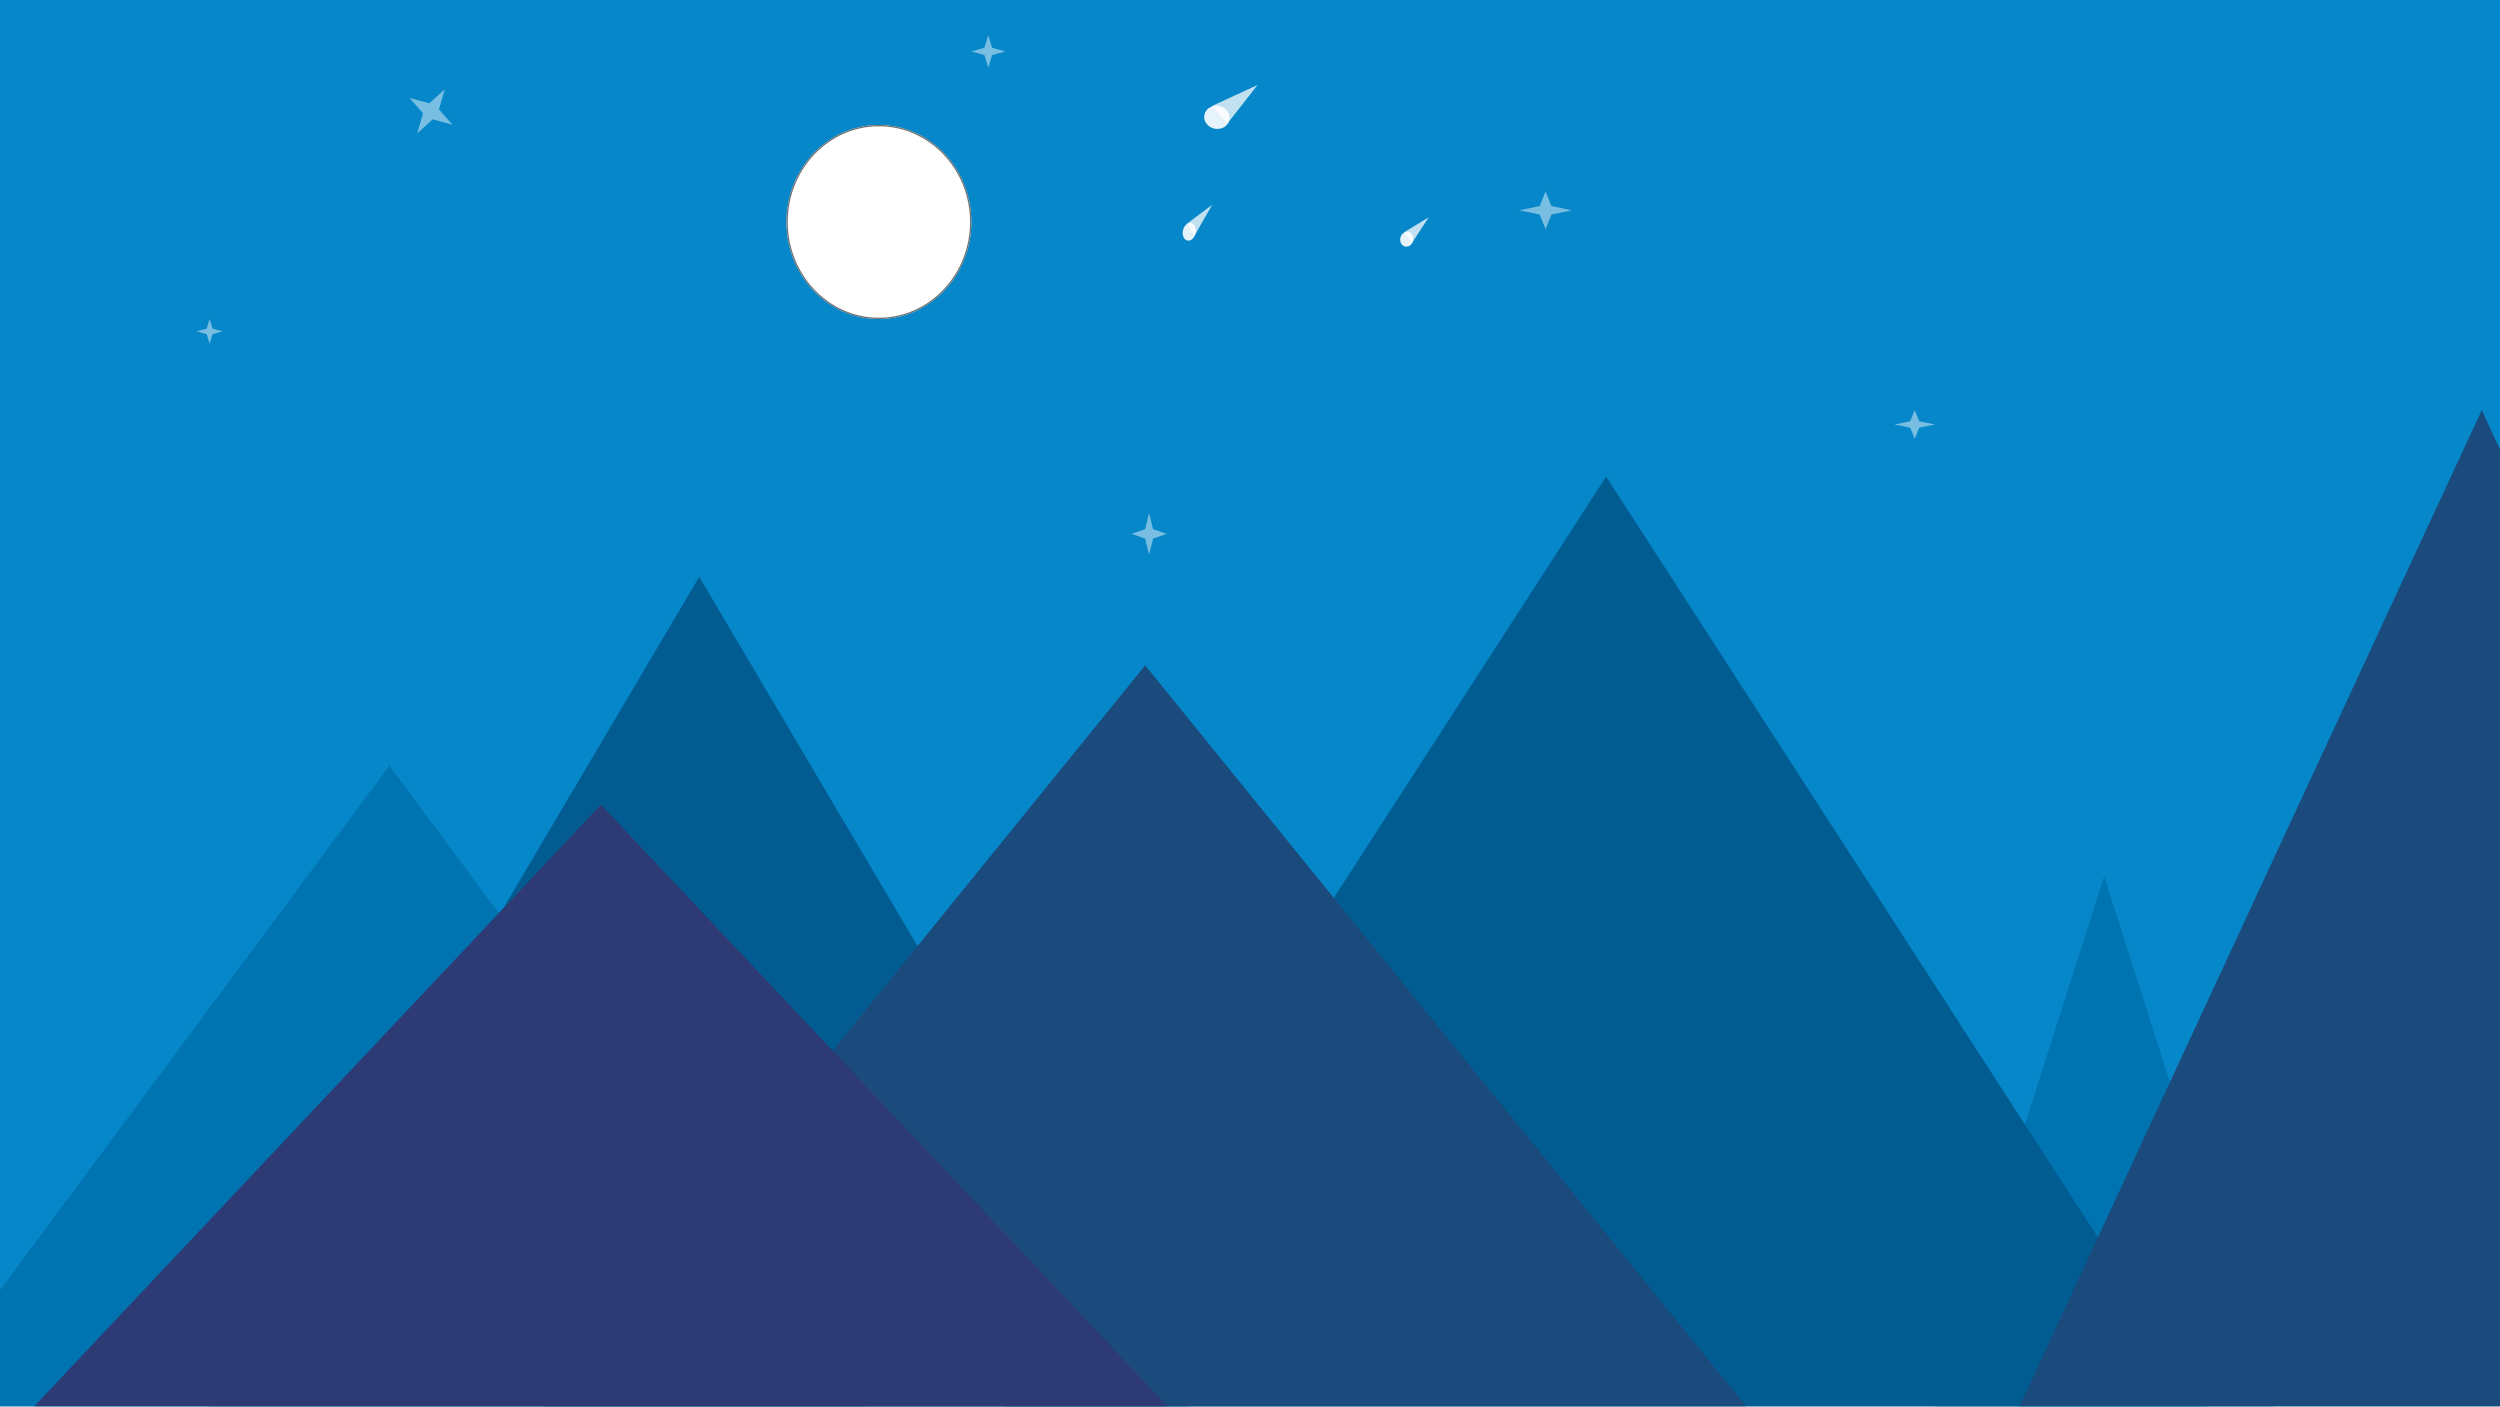
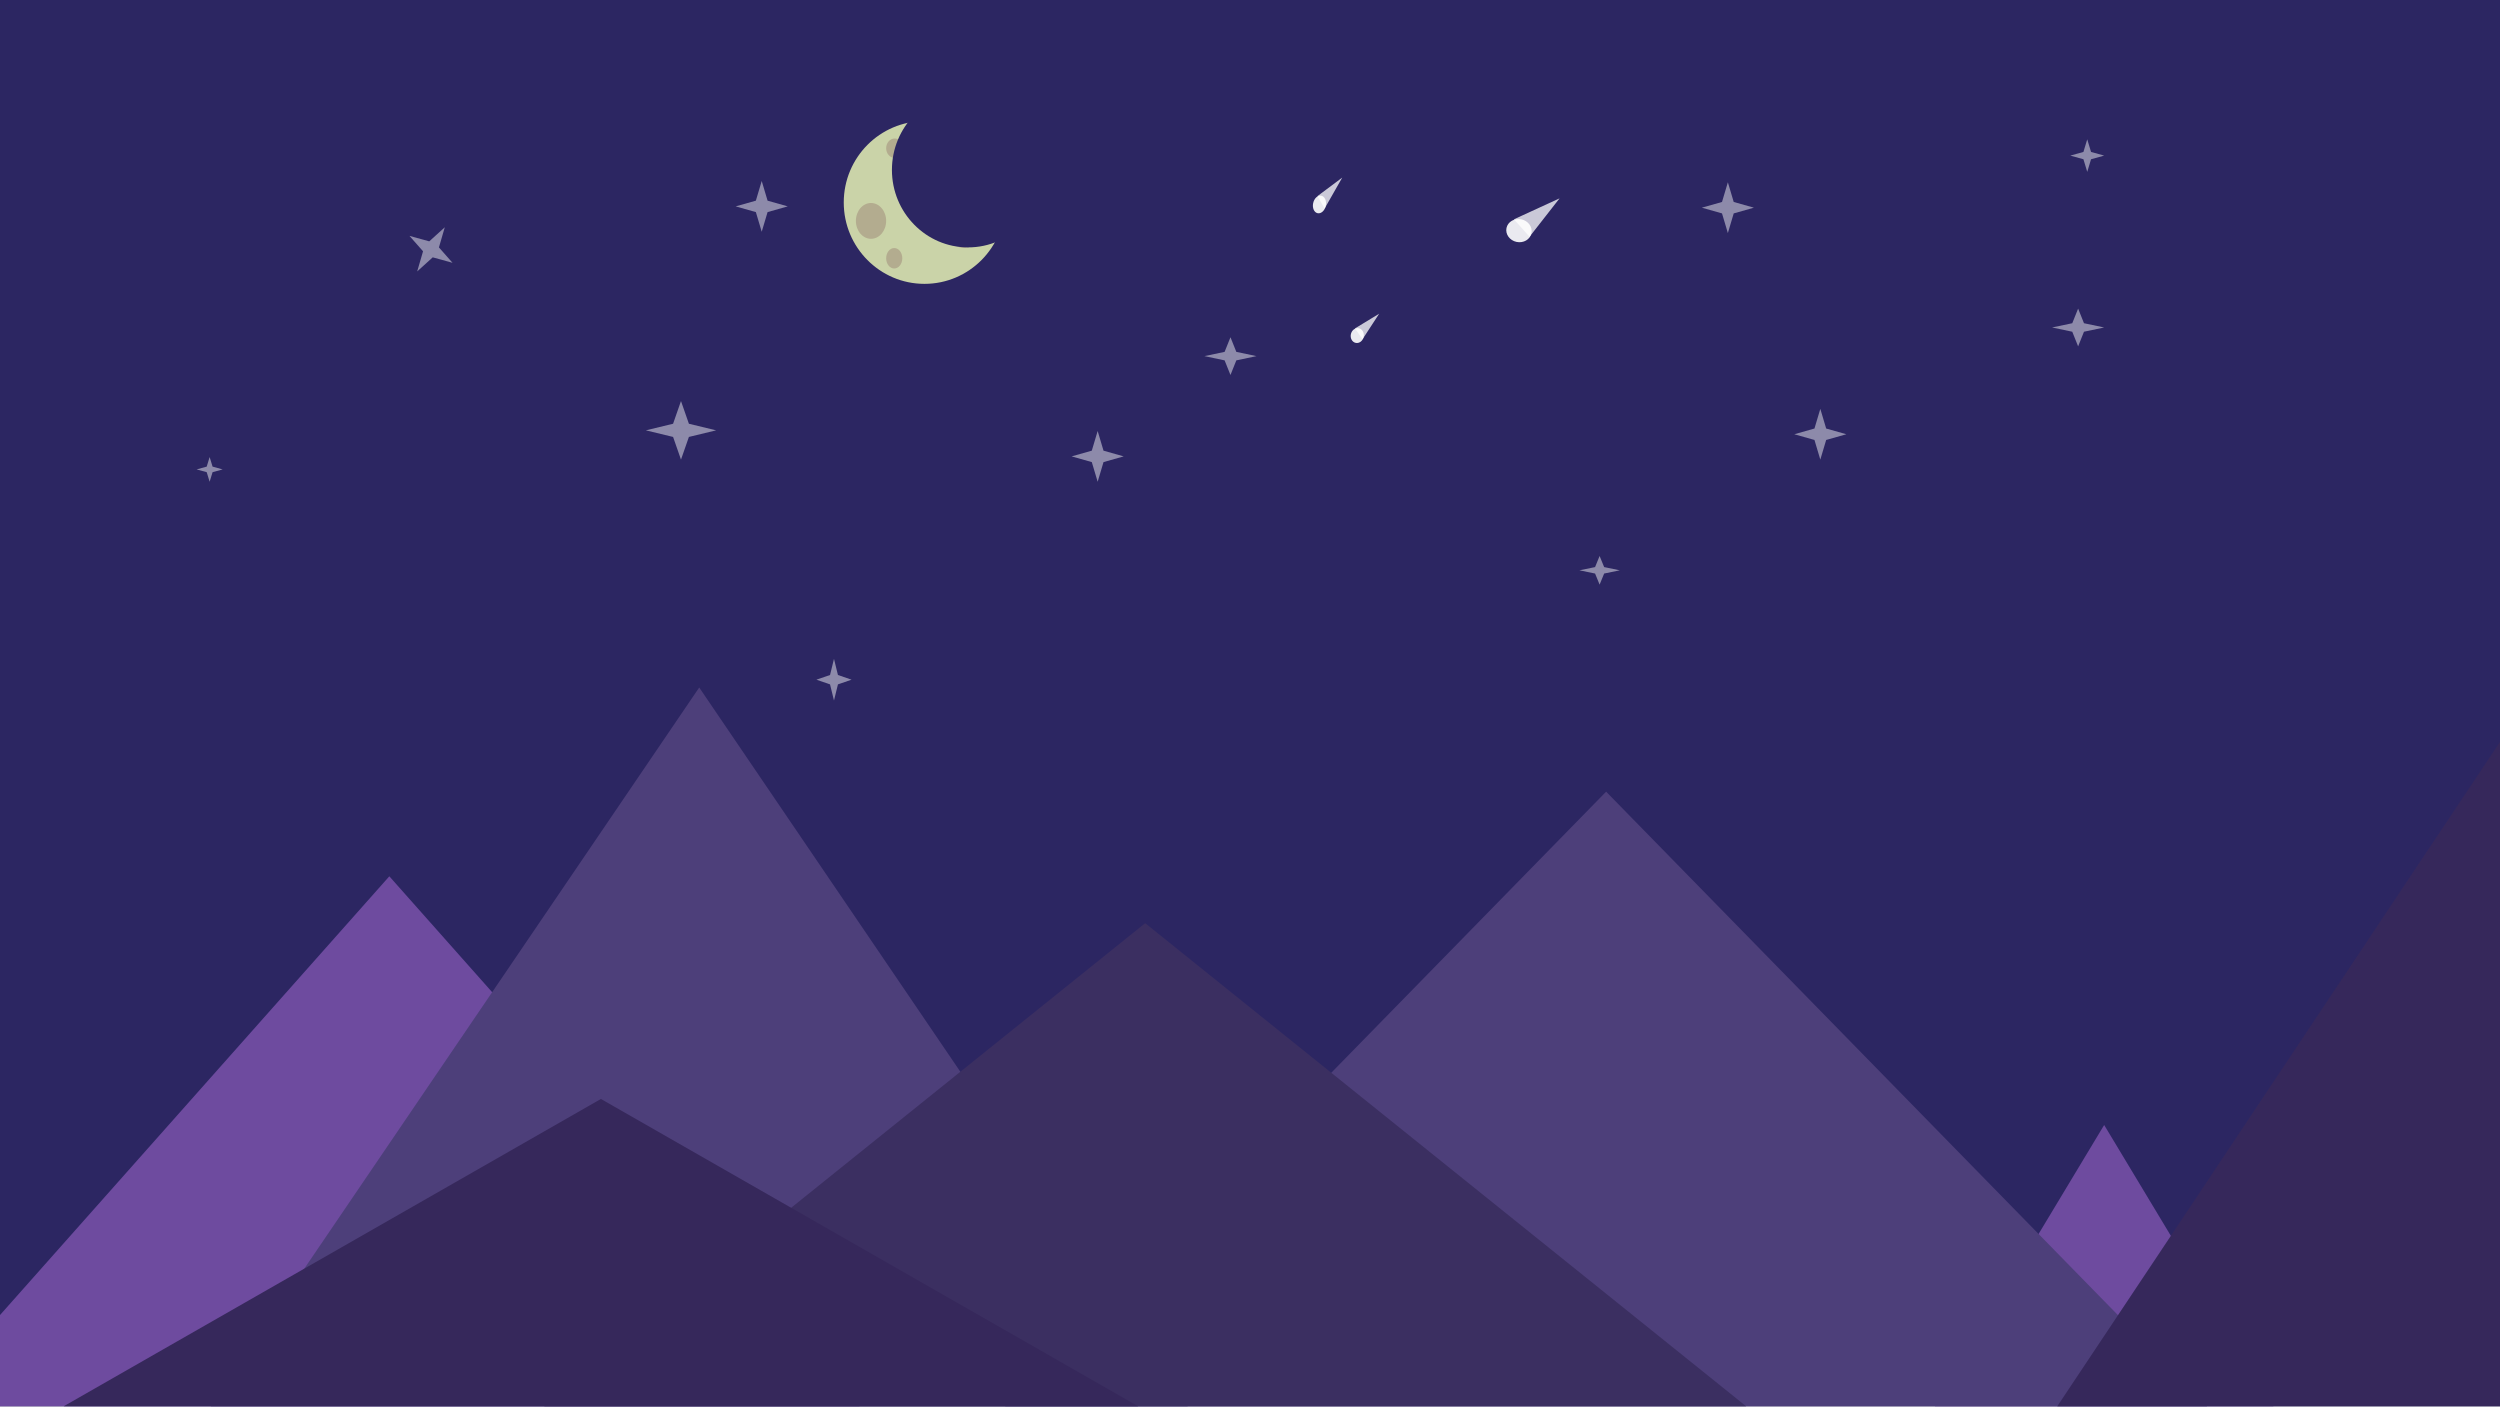
<svg xmlns="http://www.w3.org/2000/svg" width="1920" height="1080" viewBox="0 0 1920 1080">
  <defs>
-     <clipPath id="clip-Web_1920_2">
+     <clipPath id="clip-Web_1920_3">
      <rect width="1920" height="1080" />
    </clipPath>
  </defs>
-   <g id="Web_1920_2" data-name="Web 1920 – 2" clip-path="url(#clip-Web_1920_2)">
-     <rect width="1920" height="1080" fill="#0687c9" />
-     <path id="Polygon_6" data-name="Polygon 6" d="M386,0,772,520H0Z" transform="translate(-87 588)" fill="#0074b1" />
-     <path id="Polygon_1" data-name="Polygon 1" d="M386,0,772,653H0Z" transform="translate(151 443)" fill="#025c91" />
-     <path id="Polygon_5" data-name="Polygon 5" d="M130,0,260,407H0Z" transform="translate(1486 673)" fill="#0074b1" />
-     <path id="Polygon_2" data-name="Polygon 2" d="M461.5,0,923,714H0Z" transform="translate(772 366)" fill="#015c91" />
-     <path id="Polygon_3" data-name="Polygon 3" d="M461.5,0,923,569H0Z" transform="translate(418 511)" fill="#1b4b7c" />
-     <path id="Polygon_4" data-name="Polygon 4" d="M355,0,710,765H0Z" transform="translate(1551 315)" fill="#1b4b7c" />
-     <path id="Polygon_7" data-name="Polygon 7" d="M461.5,0,923,490H0Z" transform="translate(0 618)" fill="#2e3a74" />
-     <g id="Ellipse_1" data-name="Ellipse 1" transform="translate(604 96)" fill="#fff" stroke="#707070" stroke-width="1">
-       <ellipse cx="71" cy="74.5" rx="71" ry="74.5" stroke="none" />
-       <ellipse cx="71" cy="74.5" rx="70.5" ry="74" fill="none" />
+   <g id="Web_1920_3" data-name="Web 1920 – 3" clip-path="url(#clip-Web_1920_3)">
+     <rect width="1920" height="1080" fill="#2c2662" />
+     <path id="Polygon_6" data-name="Polygon 6" d="M386,0,772,435H0Z" transform="translate(-87 673)" fill="#6e4b9f" />
+     <path id="Polygon_1" data-name="Polygon 1" d="M386,0,772,568H0Z" transform="translate(151 528)" fill="#4d3f7a" />
+     <path id="Polygon_5" data-name="Polygon 5" d="M130,0,260,216H0Z" transform="translate(1486 864)" fill="#6e4b9f" />
+     <path id="Polygon_2" data-name="Polygon 2" d="M461.5,0,923,472H0Z" transform="translate(772 608)" fill="#4d3f7a" />
+     <path id="Polygon_3" data-name="Polygon 3" d="M461.5,0,923,371H0Z" transform="translate(418 709)" fill="#3b2f61" />
+     <path id="Polygon_4" data-name="Polygon 4" d="M340.5,0,681,511H0Z" transform="translate(1580 569)" fill="#36285b" />
+     <path id="Polygon_7" data-name="Polygon 7" d="M461.5,0,923,264H0Z" transform="translate(0 844)" fill="#36285b" />
+     <g id="Group_4" data-name="Group 4" transform="translate(-417.637 27)">
+       <ellipse id="Ellipse_1" data-name="Ellipse 1" cx="62" cy="62.5" rx="62" ry="62.5" transform="translate(1065.637 66)" fill="#cad3a8" />
+       <ellipse id="Ellipse_4" data-name="Ellipse 4" cx="12.01" cy="9.434" rx="12.01" ry="9.434" transform="translate(1111.377 119.459)" fill="#b3ac8f" />
+       <ellipse id="Ellipse_5" data-name="Ellipse 5" cx="11.623" cy="12.579" rx="11.623" ry="12.579" transform="translate(1146.245 138.327)" fill="#b3ac8f" />
+       <ellipse id="Ellipse_6" data-name="Ellipse 6" cx="6.199" cy="7.862" rx="6.199" ry="7.862" transform="translate(1098.205 163.484)" fill="#b3ac8f" />
+       <ellipse id="Ellipse_7" data-name="Ellipse 7" cx="6.199" cy="7.862" rx="6.199" ry="7.862" transform="translate(1169.491 102.164)" fill="#b3ac8f" />
+       <ellipse id="Ellipse_8" data-name="Ellipse 8" cx="11.623" cy="13.758" rx="11.623" ry="13.758" transform="translate(1074.959 128.893)" fill="#b3ac8f" />
+       <ellipse id="Ellipse_9" data-name="Ellipse 9" cx="11.623" cy="13.758" rx="11.623" ry="13.758" transform="translate(1135.398 74.648)" fill="#b3ac8f" />
+       <ellipse id="Ellipse_10" data-name="Ellipse 10" cx="6.586" cy="7.469" rx="6.586" ry="7.469" transform="translate(1098.205 79.365)" fill="#b3ac8f" />
    </g>
-     <path id="Polygon_8" data-name="Polygon 8" d="M20,0l4.5,11.238L40,14.5,24.5,17.763,20,29,15.5,17.763,0,14.5l15.5-3.262Z" transform="translate(1167 147)" fill="rgba(255,255,255,0.46)" />
-     <path id="Polygon_9" data-name="Polygon 9" d="M13.5,0l3.038,12.4L27,16,16.538,19.6,13.5,32,10.463,19.6,0,16l10.463-3.6Z" transform="translate(869 394)" fill="rgba(255,255,255,0.46)" />
-     <path id="Polygon_10" data-name="Polygon 10" d="M13,0l2.925,9.688L26,12.5,15.925,15.312,13,25l-2.925-9.688L0,12.5,10.075,9.688Z" transform="translate(746 27)" fill="rgba(255,255,255,0.46)" />
-     <path id="Polygon_11" data-name="Polygon 11" d="M15.5,0l3.488,8.525L31,11,18.987,13.475,15.5,22l-3.487-8.525L0,11,12.013,8.525Z" transform="translate(1455 315)" fill="rgba(255,255,255,0.46)" />
-     <path id="Polygon_12" data-name="Polygon 12" d="M20,0l4.5,15.113L40,19.5,24.5,23.888,20,39,15.5,23.888,0,19.5l15.5-4.387Z" transform="matrix(-0.53, 0.848, -0.848, -0.53, 358.135, 78.872)" fill="rgba(255,255,255,0.46)" />
-     <path id="Polygon_13" data-name="Polygon 13" d="M10,0l2.25,7.363L20,9.5l-7.75,2.138L10,19,7.75,11.638,0,9.5,7.75,7.362Z" transform="translate(151 245)" fill="rgba(255,255,255,0.46)" />
-     <g id="Group_1" data-name="Group 1" transform="matrix(0.978, 0.208, -0.208, 0.978, 134.34, -247.709)">
-       <ellipse id="Ellipse_3" data-name="Ellipse 3" cx="5.016" cy="5.752" rx="5.016" ry="5.752" transform="translate(1010.194 219.456)" fill="rgba(255,255,255,0.9)" />
-       <path id="Path_1" data-name="Path 1" d="M5.072.431,11.891,22.8l-10.1-.848Z" transform="matrix(0.788, 0.616, -0.616, 0.788, 1024.459, 201.81)" fill="rgba(255,255,255,0.75)" />
+     <ellipse id="Ellipse_11" data-name="Ellipse 11" cx="58.5" cy="59.5" rx="58.5" ry="59.5" transform="translate(685 71)" fill="#2c2662" />
+     <g id="Group_3" data-name="Group 3" transform="matrix(0.978, 0.208, -0.208, 0.978, 218.319, -266.865)">
+       <ellipse id="Ellipse_3" data-name="Ellipse 3" cx="9.795" cy="8.871" rx="9.795" ry="8.871" transform="translate(1010.194 228.17)" fill="rgba(255,255,255,0.9)" />
+       <path id="Path_1" data-name="Path 1" d="M10.087-.026l7.8,36.631L-.1,37.176Z" transform="matrix(0.788, 0.616, -0.616, 0.788, 1037.374, 200.104)" fill="rgba(255,255,255,0.75)" />
    </g>
-     <g id="Group_2" data-name="Group 2" transform="matrix(0.978, 0.208, -0.208, 0.978, -31.877, -256.878)">
-       <ellipse id="Ellipse_3-2" data-name="Ellipse 3" cx="4.955" cy="6.876" rx="4.955" ry="6.876" transform="translate(1010.194 221.908)" fill="rgba(255,255,255,0.9)" />
-       <path id="Path_1-2" data-name="Path 1" d="M6.059,1.266l9.528,25.675L4.728,24.976Z" transform="matrix(0.788, 0.616, -0.616, 0.788, 1023.977, 200.222)" fill="rgba(255,255,255,0.75)" />
+     <g id="Group_1" data-name="Group 1" transform="matrix(0.978, 0.208, -0.208, 0.978, 96.34, -173.709)">
+       <ellipse id="Ellipse_3-2" data-name="Ellipse 3" cx="5.016" cy="5.752" rx="5.016" ry="5.752" transform="translate(1010.194 219.456)" fill="rgba(255,255,255,0.9)" />
+       <path id="Path_1-2" data-name="Path 1" d="M5.072.431,11.891,22.8l-10.1-.848Z" transform="matrix(0.788, 0.616, -0.616, 0.788, 1024.459, 201.81)" fill="rgba(255,255,255,0.75)" />
    </g>
-     <g id="Group_3" data-name="Group 3" transform="matrix(0.978, 0.208, -0.208, 0.978, -13.681, -353.865)">
-       <ellipse id="Ellipse_3-3" data-name="Ellipse 3" cx="9.795" cy="8.871" rx="9.795" ry="8.871" transform="translate(1010.194 228.17)" fill="rgba(255,255,255,0.9)" />
-       <path id="Path_1-3" data-name="Path 1" d="M10.087-.026l7.8,36.631L-.1,37.176Z" transform="matrix(0.788, 0.616, -0.616, 0.788, 1037.374, 200.104)" fill="rgba(255,255,255,0.75)" />
+     <g id="Group_2" data-name="Group 2" transform="matrix(0.978, 0.208, -0.208, 0.978, 68.123, -277.878)">
+       <ellipse id="Ellipse_3-3" data-name="Ellipse 3" cx="4.955" cy="6.876" rx="4.955" ry="6.876" transform="translate(1010.194 221.908)" fill="rgba(255,255,255,0.9)" />
+       <path id="Path_1-3" data-name="Path 1" d="M6.059,1.266l9.528,25.675L4.728,24.976Z" transform="matrix(0.788, 0.616, -0.616, 0.788, 1023.977, 200.222)" fill="rgba(255,255,255,0.75)" />
    </g>
+     <path id="Polygon_10" data-name="Polygon 10" d="M13,0l2.925,9.688L26,12.5,15.925,15.313,13,25l-2.925-9.687L0,12.5,10.075,9.688Z" transform="translate(1590 107)" fill="rgba(255,255,255,0.46)" />
+     <path id="Polygon_12" data-name="Polygon 12" d="M20,0l4.5,15.113L40,19.5,24.5,23.888,20,39,15.5,23.888,0,19.5l15.5-4.387Z" transform="matrix(-0.53, 0.848, -0.848, -0.53, 358.135, 184.872)" fill="rgba(255,255,255,0.46)" />
+     <path id="Polygon_13" data-name="Polygon 13" d="M10,0l2.25,7.363L20,9.5l-7.75,2.137L10,19,7.75,11.637,0,9.5,7.75,7.362Z" transform="translate(151 351)" fill="rgba(255,255,255,0.46)" />
+     <path id="Polygon_9" data-name="Polygon 9" d="M27,0l6.075,17.438L54,22.5,33.075,27.563,27,45,20.925,27.563,0,22.5l20.925-5.062Z" transform="translate(496 308)" fill="rgba(255,255,255,0.46)" />
+     <path id="Polygon_13-2" data-name="Polygon 13" d="M20,0l4.5,15.113L40,19.5,24.5,23.888,20,39,15.5,23.888,0,19.5l15.5-4.387Z" transform="translate(565 139)" fill="rgba(255,255,255,0.46)" />
+     <path id="Polygon_8" data-name="Polygon 8" d="M20,0l4.5,11.238L40,14.5,24.5,17.763,20,29,15.5,17.763,0,14.5l15.5-3.262Z" transform="translate(925 259)" fill="rgba(255,255,255,0.46)" />
+     <path id="Polygon_9-2" data-name="Polygon 9" d="M13.5,0l3.038,12.4L27,16,16.538,19.6,13.5,32,10.463,19.6,0,16l10.463-3.6Z" transform="translate(627 506)" fill="rgba(255,255,255,0.46)" />
+     <path id="Polygon_11" data-name="Polygon 11" d="M15.5,0l3.488,8.525L31,11,18.988,13.475,15.5,22l-3.487-8.525L0,11,12.013,8.525Z" transform="translate(1213 427)" fill="rgba(255,255,255,0.46)" />
+     <path id="Polygon_12-2" data-name="Polygon 12" d="M20,0l4.5,15.113L40,19.5,24.5,23.888,20,39,15.5,23.888,0,19.5l15.5-4.387Z" transform="translate(1307 140)" fill="rgba(255,255,255,0.46)" />
+     <path id="Polygon_10-2" data-name="Polygon 10" d="M20,0l4.5,15.113L40,19.5,24.5,23.888,20,39,15.5,23.888,0,19.5l15.5-4.387Z" transform="translate(1378 314)" fill="rgba(255,255,255,0.46)" />
+     <path id="Polygon_11-2" data-name="Polygon 11" d="M20,0l4.5,15.113L40,19.5,24.5,23.888,20,39,15.5,23.888,0,19.5l15.5-4.387Z" transform="translate(823 331)" fill="rgba(255,255,255,0.46)" />
+     <path id="Polygon_8-2" data-name="Polygon 8" d="M20,0l4.5,11.238L40,14.5,24.5,17.763,20,29,15.5,17.763,0,14.5l15.5-3.262Z" transform="translate(1576 237)" fill="rgba(255,255,255,0.46)" />
  </g>
</svg>
